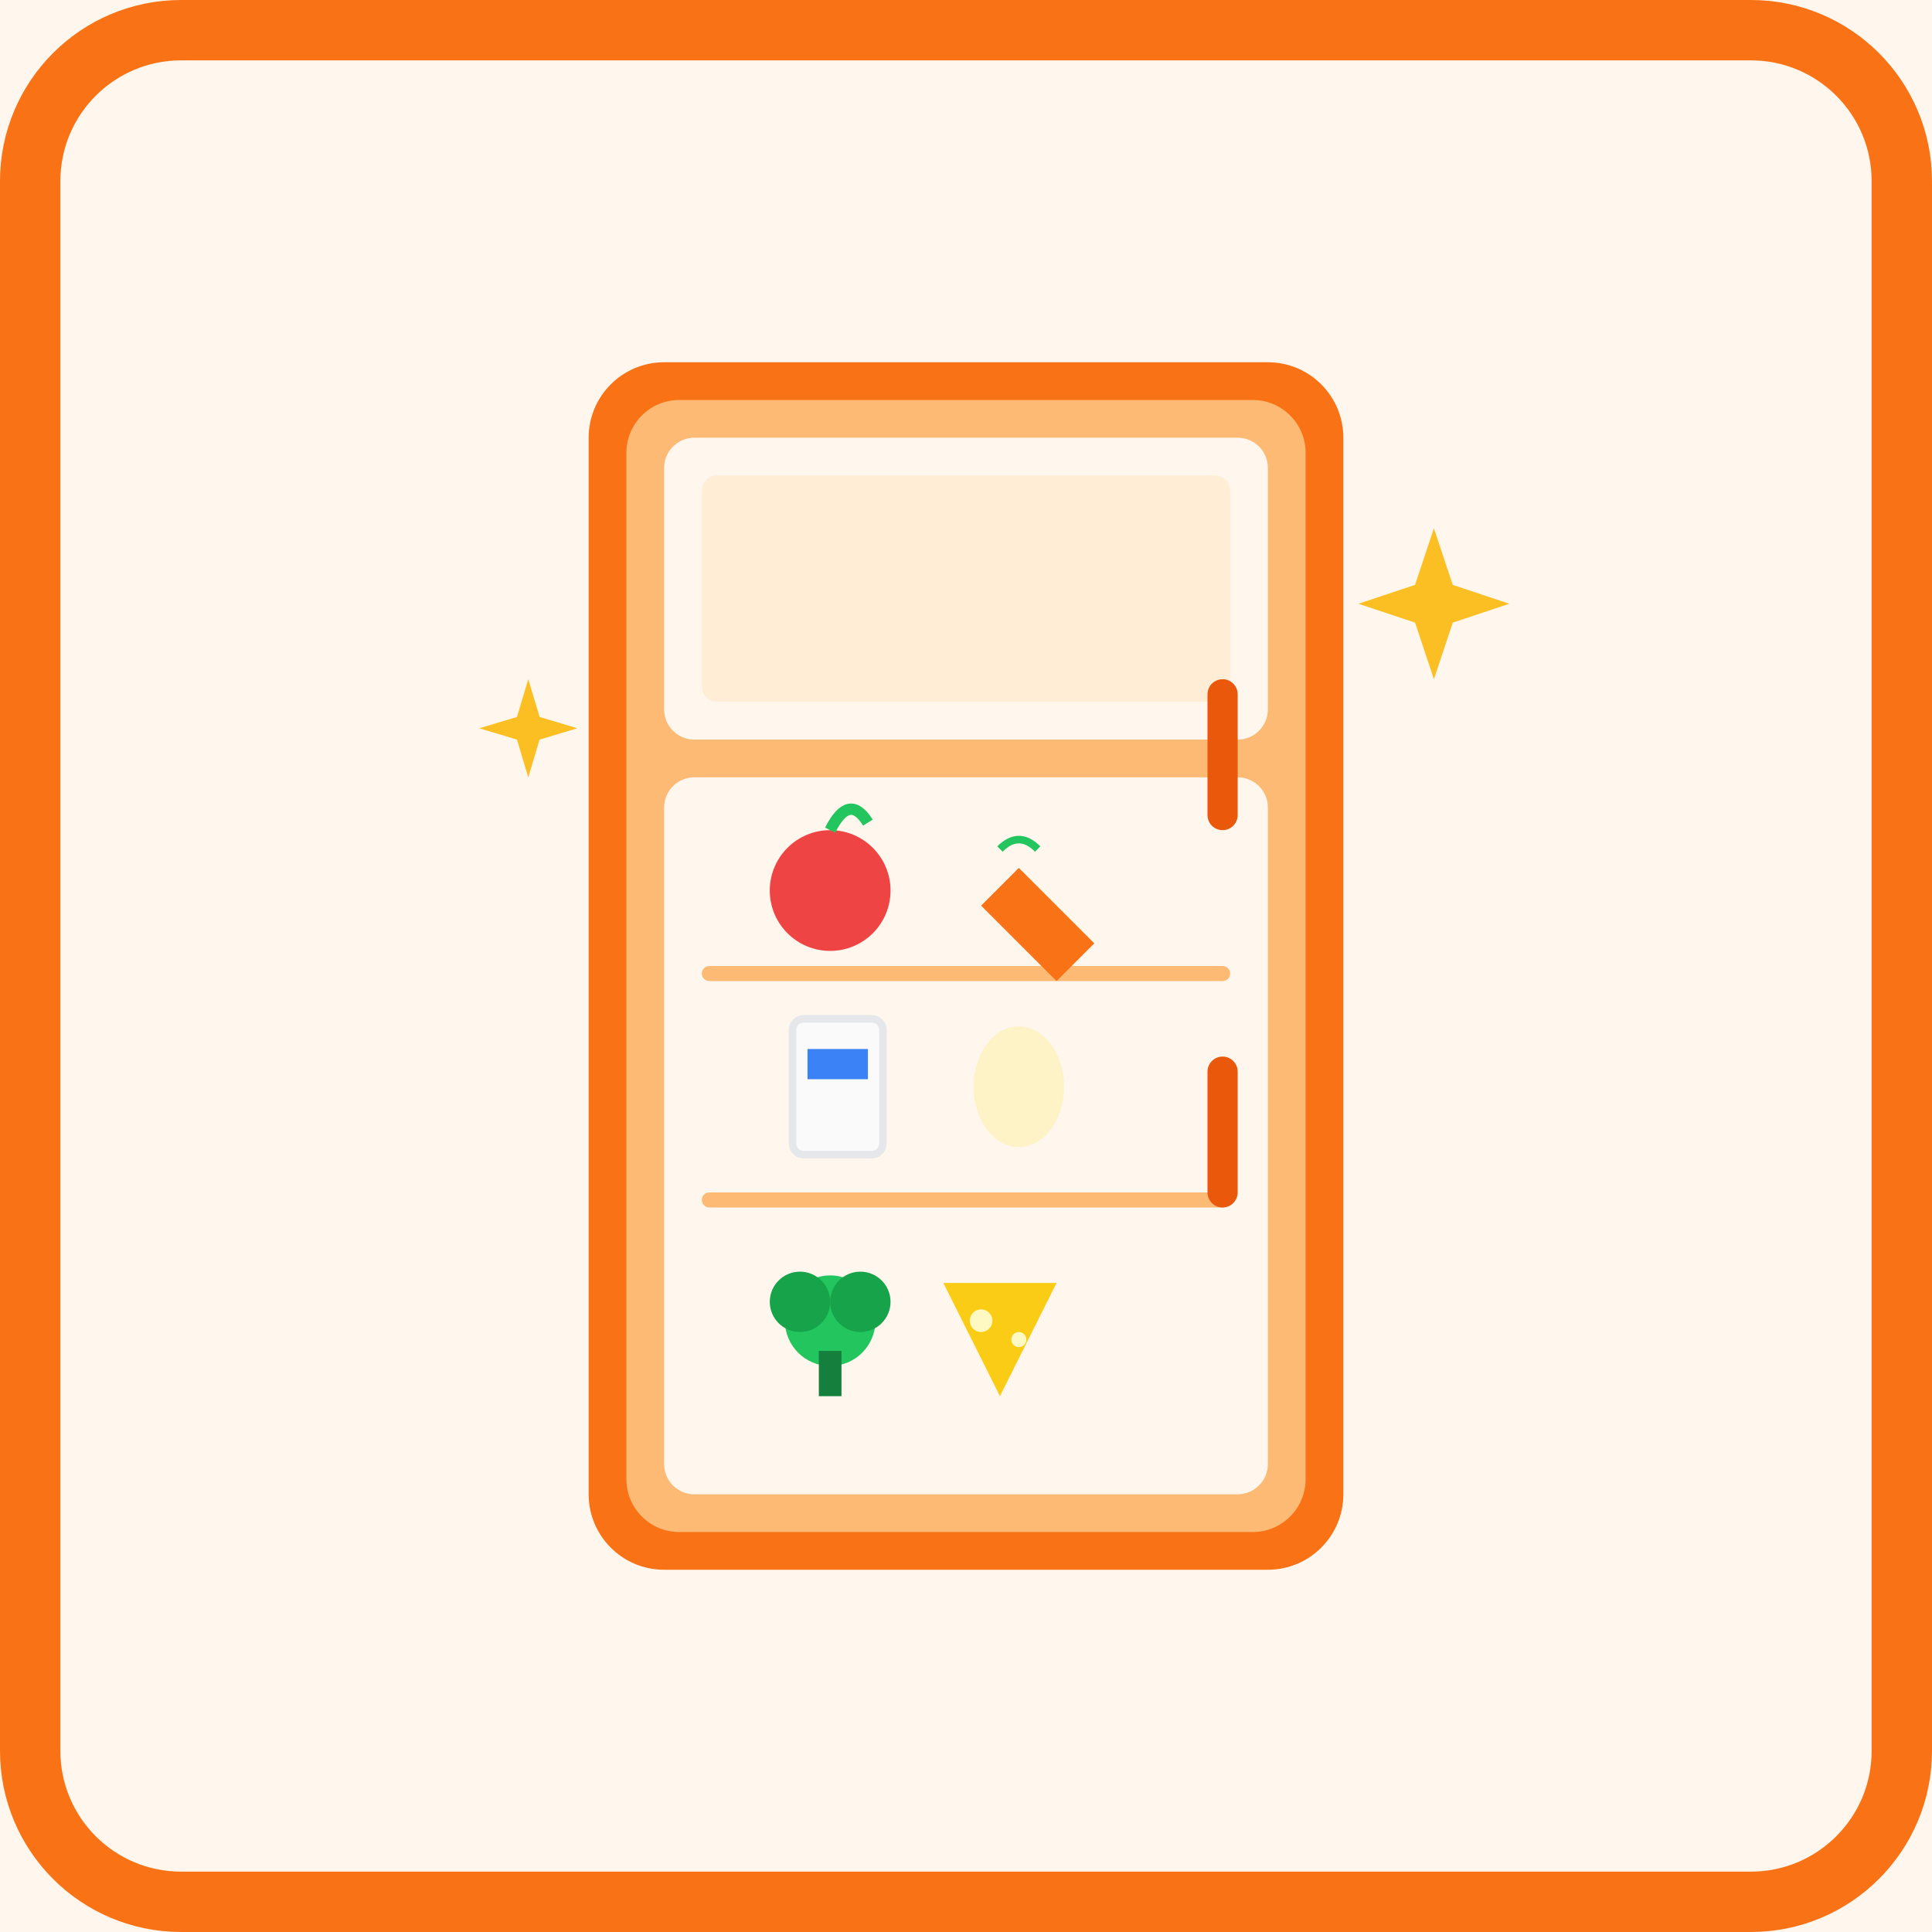
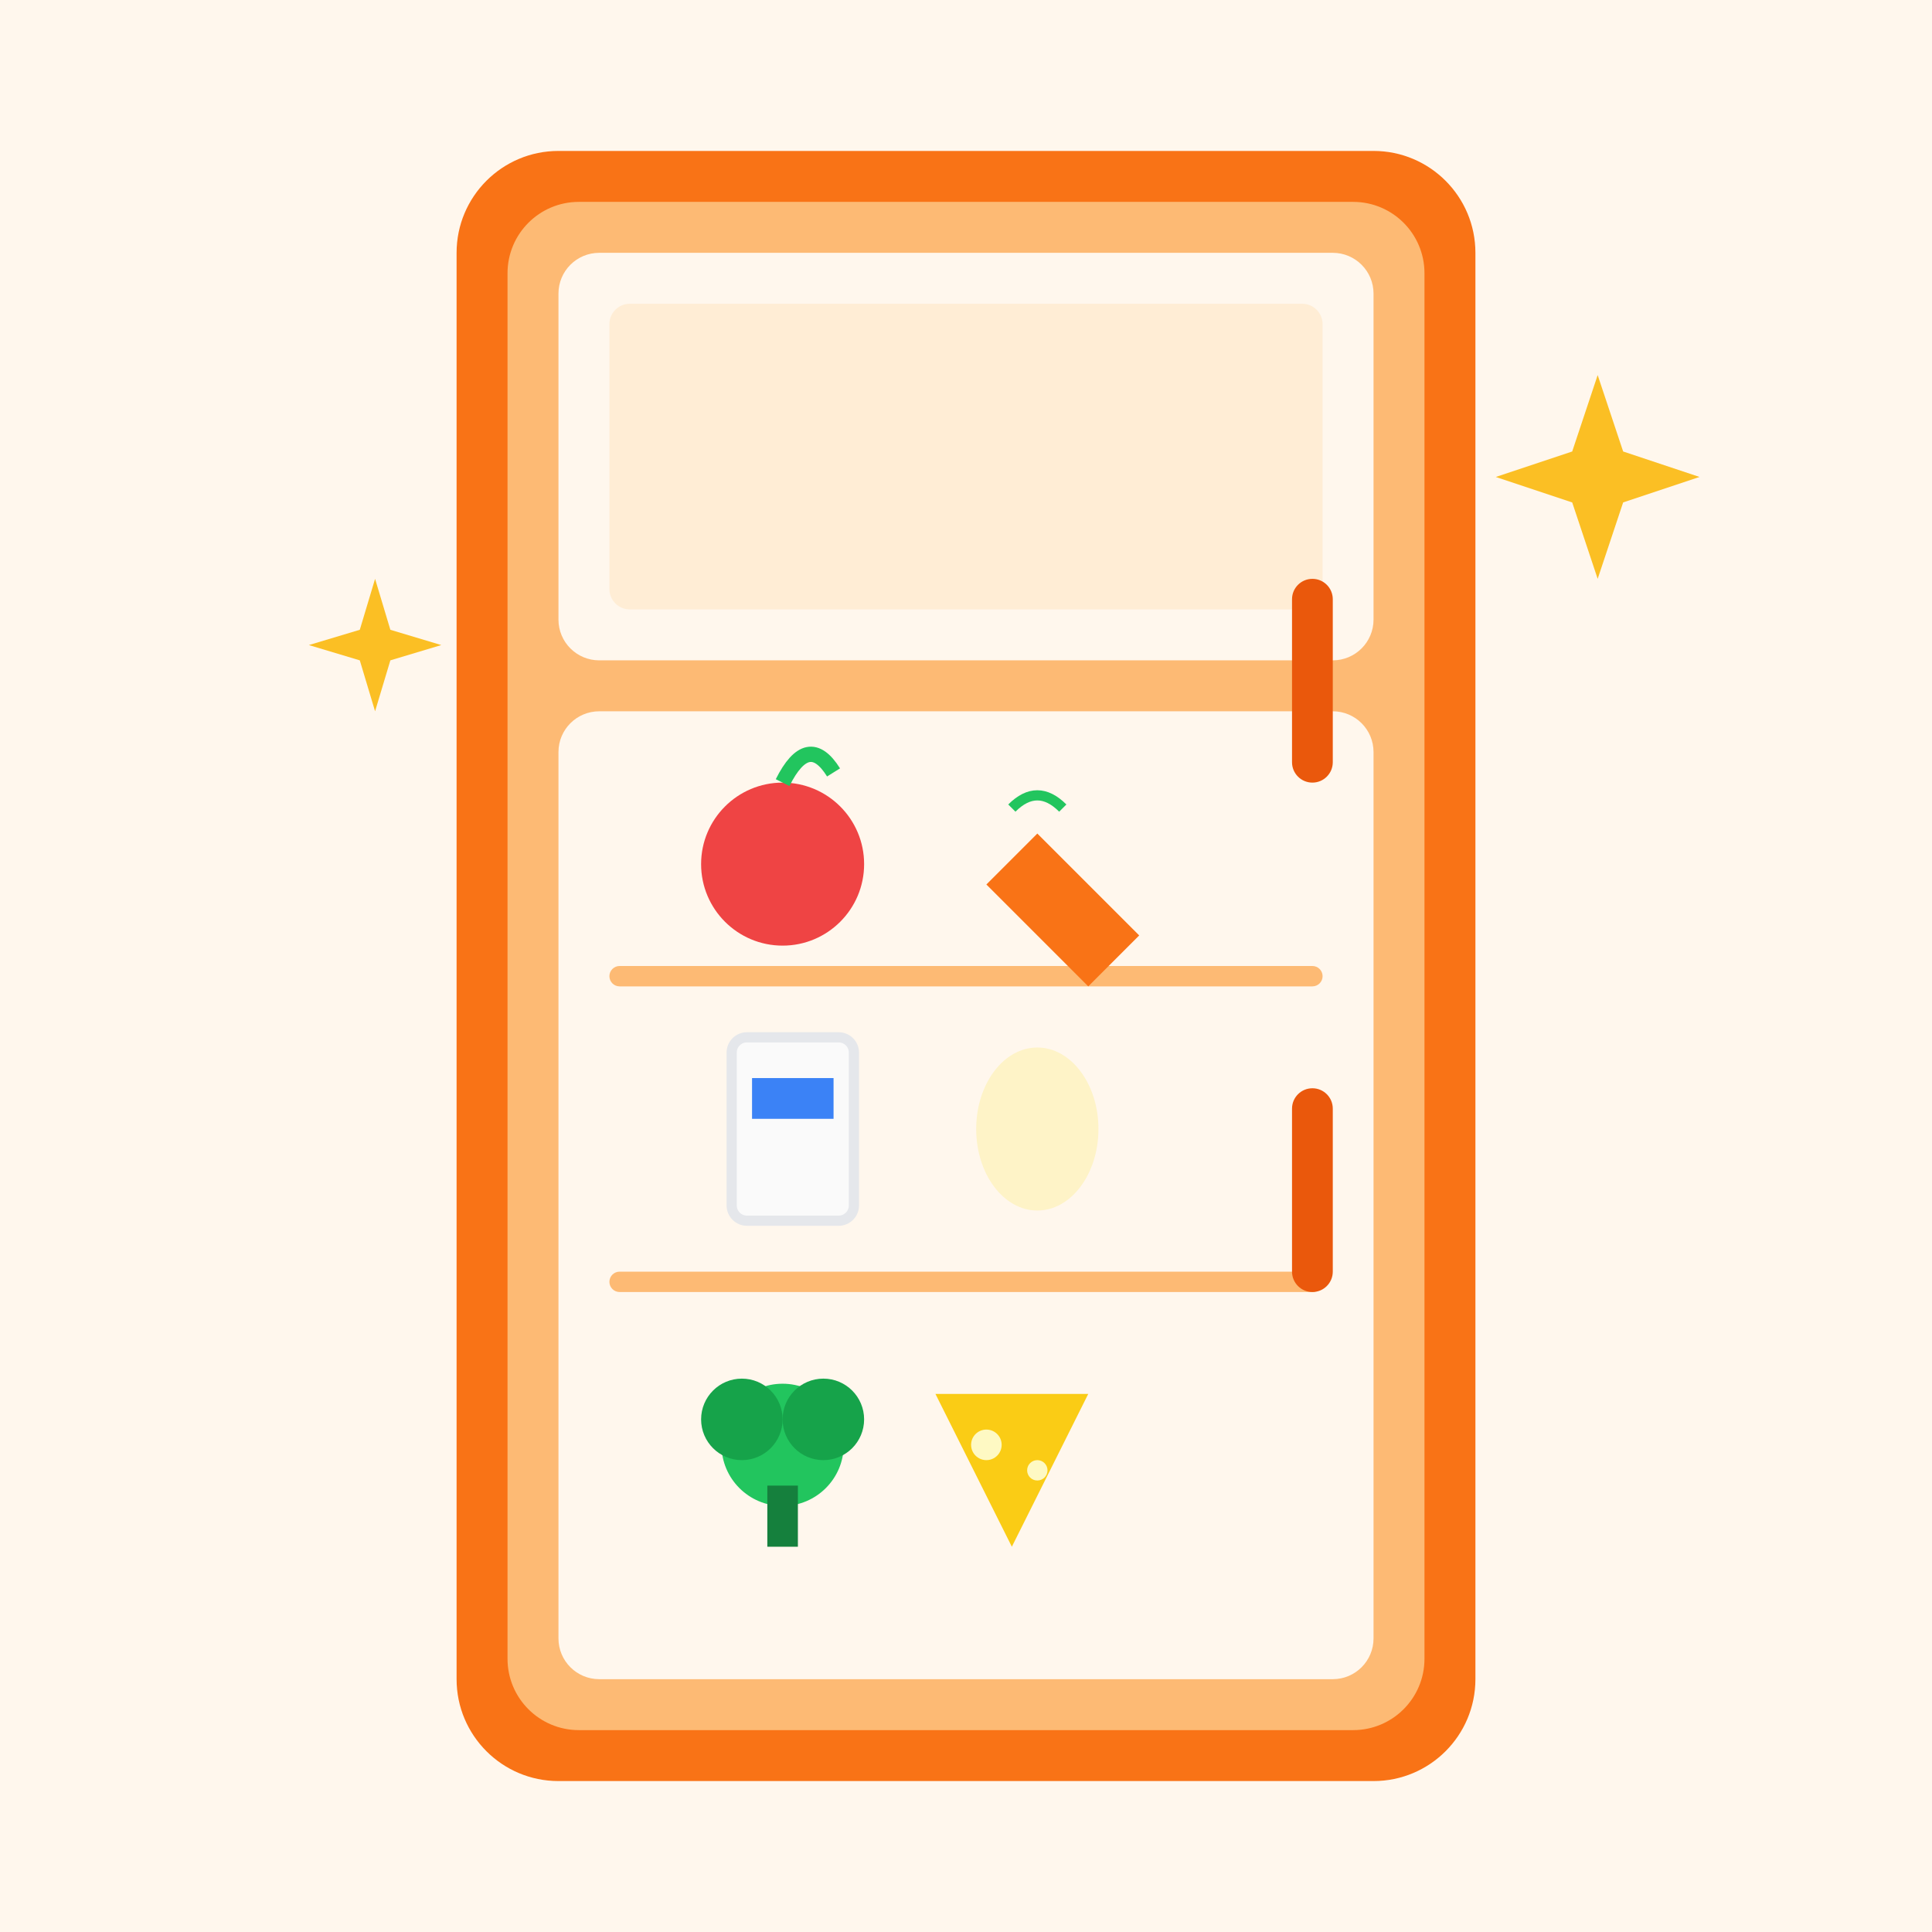
<svg xmlns="http://www.w3.org/2000/svg" width="600" height="600" viewBox="0 0 512 512" fill="none">
  <rect width="512" height="512" fill="#FFF7ED" />
-   <rect x="8" y="8" width="496" height="496" rx="40" stroke="#F97316" stroke-width="16" fill="none" />
-   <rect x="156" y="96" width="200" height="320" rx="20" fill="#F97316" />
-   <rect x="166" y="106" width="180" height="300" rx="14" fill="#FDBA74" />
-   <rect x="176" y="116" width="160" height="80" rx="8" fill="#FFF7ED" />
-   <rect x="186" y="126" width="140" height="60" rx="4" fill="#FFEDD5" />
-   <rect x="176" y="206" width="160" height="190" rx="8" fill="#FFF7ED" />
-   <rect x="186" y="256" width="140" height="4" rx="2" fill="#FDBA74" />
-   <rect x="186" y="316" width="140" height="4" rx="2" fill="#FDBA74" />
-   <circle cx="220" cy="236" r="16" fill="#EF4444" />
-   <path d="M220 220 Q225 210 230 218" stroke="#22C55E" stroke-width="3" fill="none" />
-   <path d="M270 230 L290 250 L280 260 L260 240 Z" fill="#F97316" />
-   <path d="M265 225 Q270 220 275 225" stroke="#22C55E" stroke-width="2" fill="none" />
-   <rect x="210" y="270" width="24" height="36" rx="3" fill="#FAFAFA" stroke="#E5E7EB" stroke-width="2" />
-   <rect x="214" y="278" width="16" height="8" fill="#3B82F6" />
-   <ellipse cx="270" cy="288" rx="12" ry="16" fill="#FEF3C7" />
-   <path d="M250 340 L280 340 L265 370 Z" fill="#FACC15" />
-   <circle cx="260" cy="350" r="3" fill="#FEF9C3" />
-   <circle cx="270" cy="355" r="2" fill="#FEF9C3" />
-   <circle cx="220" cy="350" r="12" fill="#22C55E" />
-   <circle cx="212" cy="345" r="8" fill="#16A34A" />
-   <circle cx="228" cy="345" r="8" fill="#16A34A" />
-   <rect x="217" y="358" width="6" height="12" fill="#15803D" />
-   <rect x="320" y="180" width="8" height="40" rx="4" fill="#EA580C" />
-   <rect x="320" y="280" width="8" height="40" rx="4" fill="#EA580C" />
-   <path d="M380 140 L385 155 L400 160 L385 165 L380 180 L375 165 L360 160 L375 155 Z" fill="#FBBF24" />
-   <path d="M140 180 L143 190 L153 193 L143 196 L140 206 L137 196 L127 193 L137 190 Z" fill="#FBBF24" />
+   <g transform="translate(256,256) scale(1.35) translate(-256,-256)">
+     <rect x="156" y="96" width="200" height="320" rx="20" fill="#F97316" />
+     <rect x="166" y="106" width="180" height="300" rx="14" fill="#FDBA74" />
+     <rect x="176" y="116" width="160" height="80" rx="8" fill="#FFF7ED" />
+     <rect x="186" y="126" width="140" height="60" rx="4" fill="#FFEDD5" />
+     <rect x="176" y="206" width="160" height="190" rx="8" fill="#FFF7ED" />
+     <rect x="186" y="256" width="140" height="4" rx="2" fill="#FDBA74" />
+     <rect x="186" y="316" width="140" height="4" rx="2" fill="#FDBA74" />
+     <circle cx="220" cy="236" r="16" fill="#EF4444" />
+     <path d="M220 220 Q225 210 230 218" stroke="#22C55E" stroke-width="3" fill="none" />
+     <path d="M270 230 L290 250 L280 260 L260 240 Z" fill="#F97316" />
+     <path d="M265 225 Q270 220 275 225" stroke="#22C55E" stroke-width="2" fill="none" />
+     <rect x="210" y="270" width="24" height="36" rx="3" fill="#FAFAFA" stroke="#E5E7EB" stroke-width="2" />
+     <rect x="214" y="278" width="16" height="8" fill="#3B82F6" />
+     <ellipse cx="270" cy="288" rx="12" ry="16" fill="#FEF3C7" />
+     <path d="M250 340 L280 340 L265 370 Z" fill="#FACC15" />
+     <circle cx="260" cy="350" r="3" fill="#FEF9C3" />
+     <circle cx="270" cy="355" r="2" fill="#FEF9C3" />
+     <circle cx="220" cy="350" r="12" fill="#22C55E" />
+     <circle cx="212" cy="345" r="8" fill="#16A34A" />
+     <circle cx="228" cy="345" r="8" fill="#16A34A" />
+     <rect x="217" y="358" width="6" height="12" fill="#15803D" />
+     <rect x="320" y="180" width="8" height="40" rx="4" fill="#EA580C" />
+     <rect x="320" y="280" width="8" height="40" rx="4" fill="#EA580C" />
+     <path d="M380 140 L385 155 L400 160 L385 165 L380 180 L375 165 L360 160 L375 155 Z" fill="#FBBF24" />
+     <path d="M140 180 L143 190 L153 193 L143 196 L140 206 L137 196 L127 193 L137 190 Z" fill="#FBBF24" />
+   </g>
</svg>
